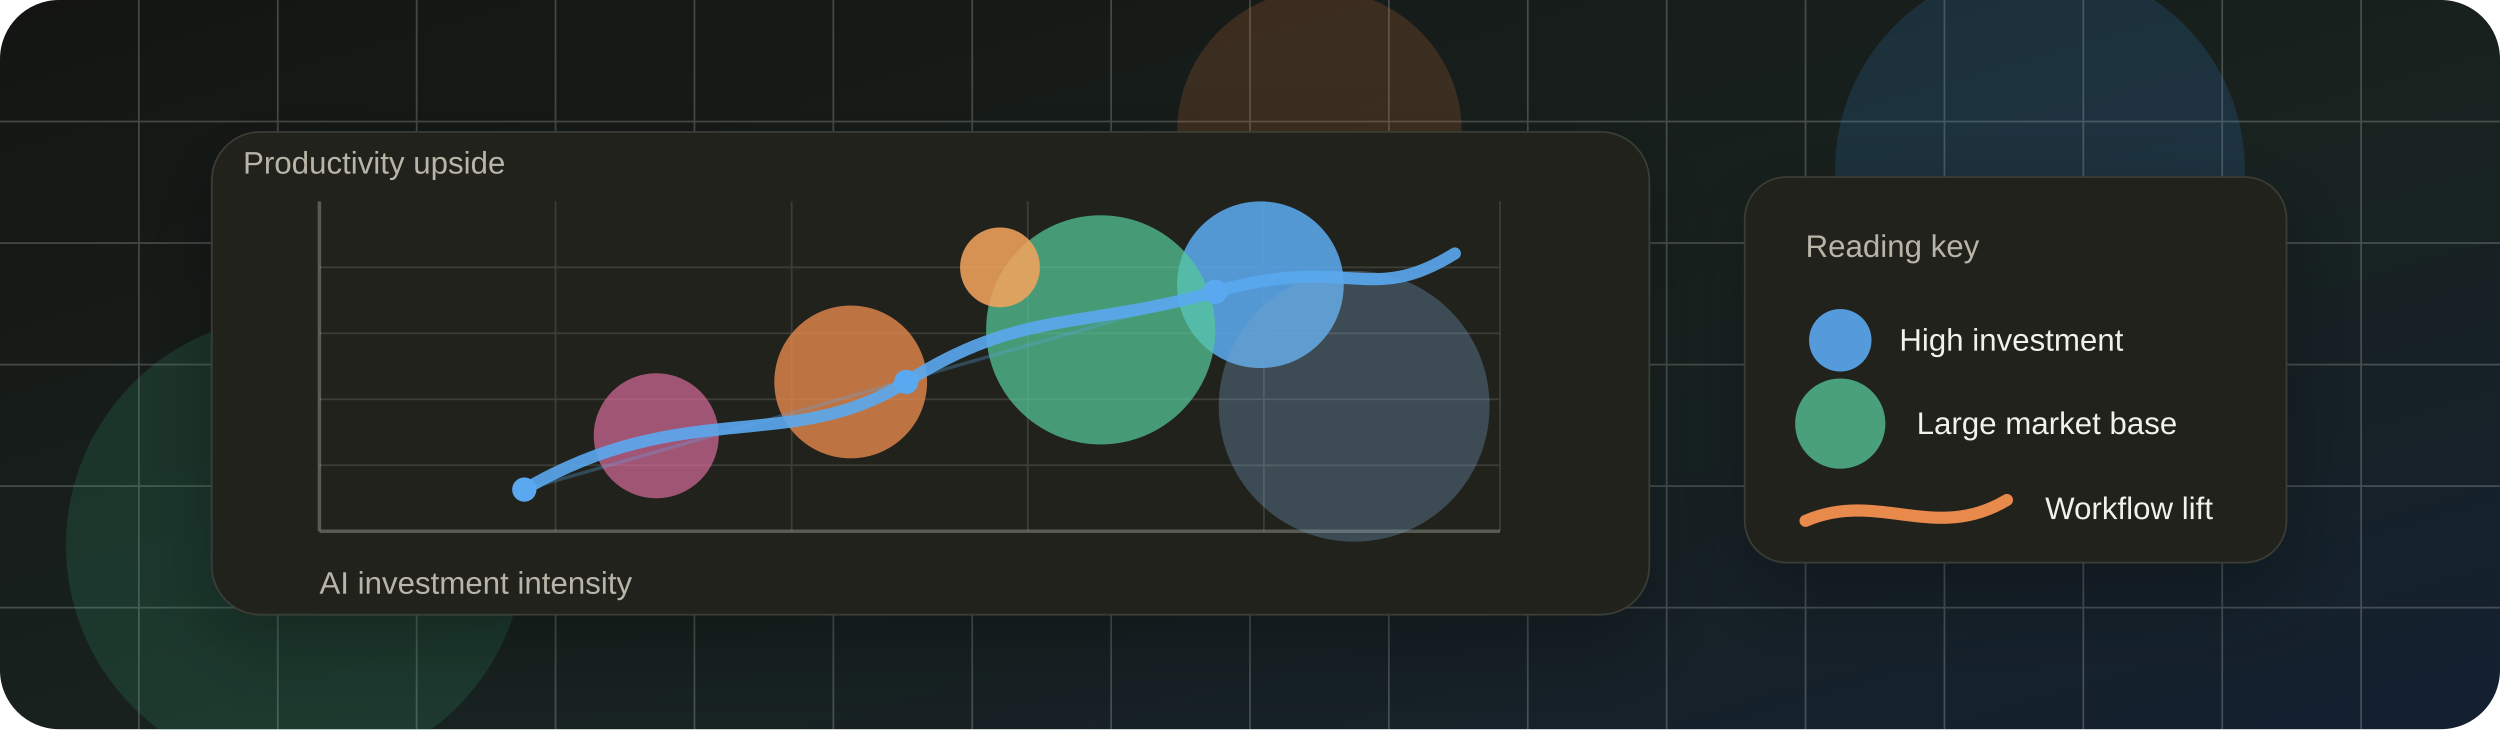
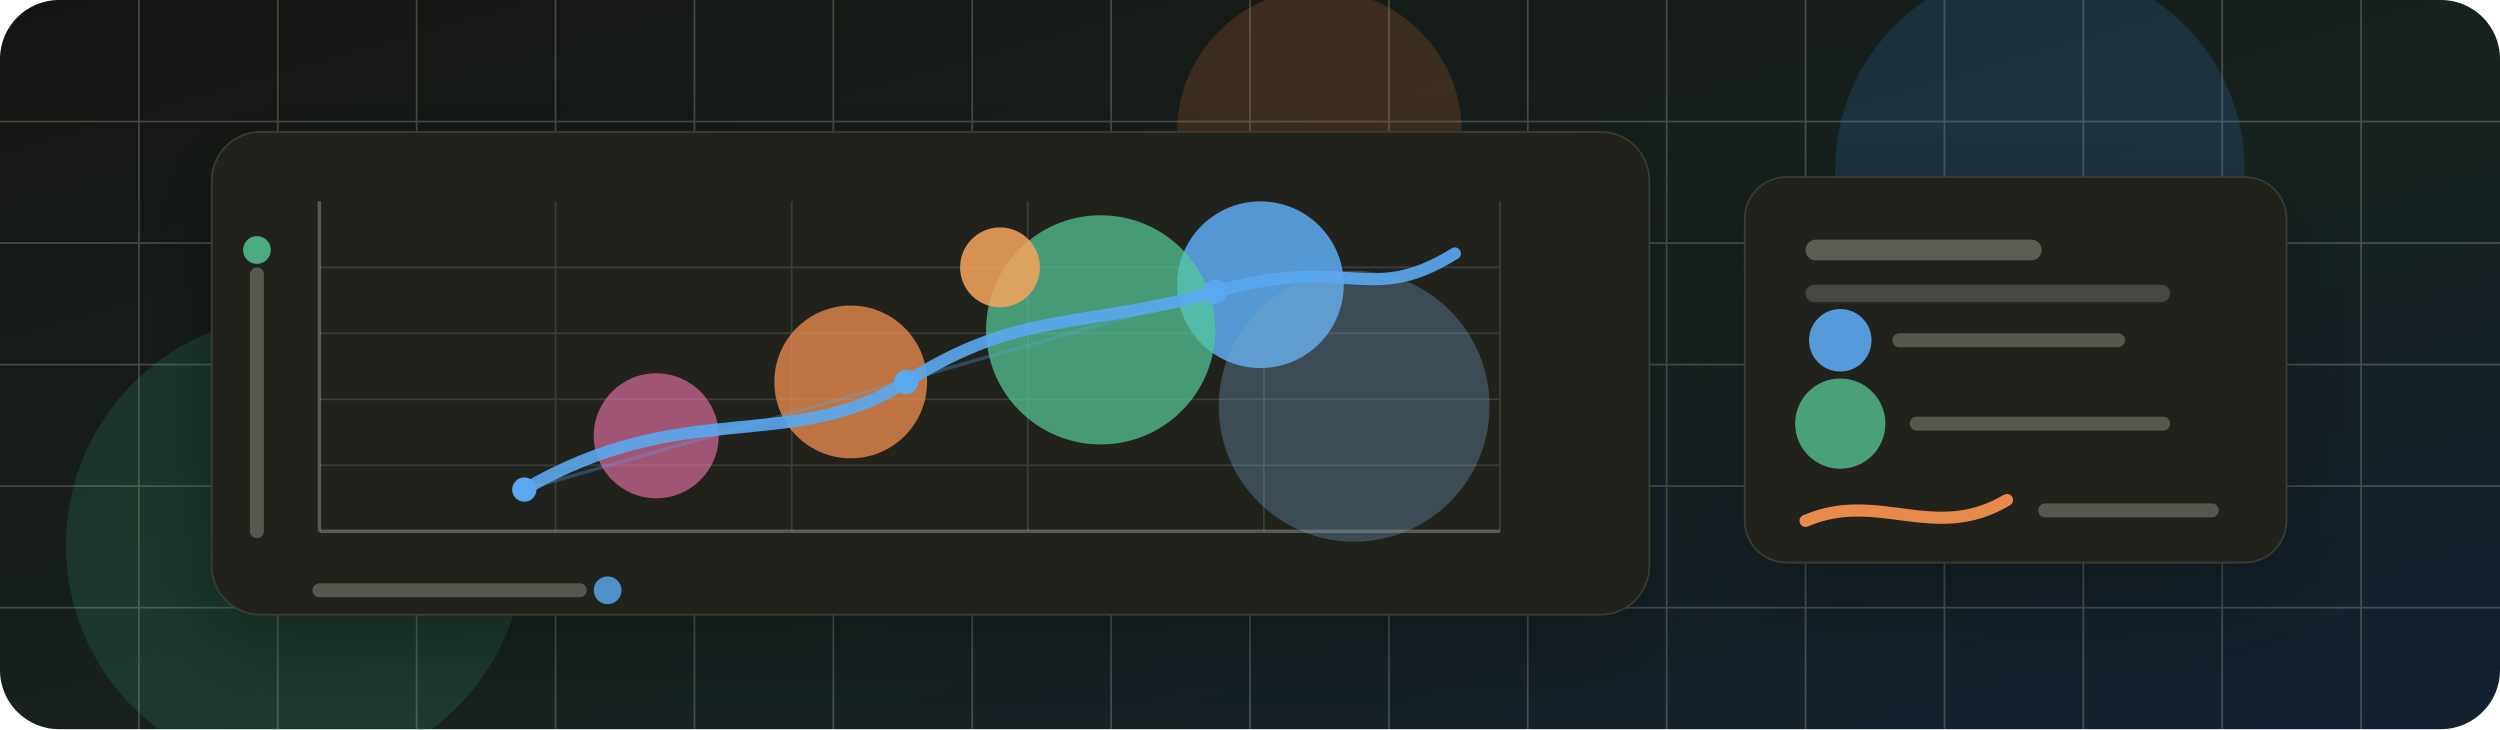
<svg xmlns="http://www.w3.org/2000/svg" viewBox="0 0 1440 420" role="img" aria-labelledby="title desc">
  <defs>
    <linearGradient id="bg" x1="0" y1="0" x2="1" y2="1">
      <stop offset="0" stop-color="#141512" />
      <stop offset="0.55" stop-color="#18221f" />
      <stop offset="1" stop-color="#142031" />
    </linearGradient>
    <filter id="shadow" x="-20%" y="-30%" width="140%" height="160%">
      <feDropShadow dx="0" dy="18" stdDeviation="24" flood-color="#000000" flood-opacity="0.28" />
    </filter>
  </defs>
  <rect width="1440" height="420" rx="34" fill="url(#bg)" />
  <g opacity="0.22" stroke="#f2f1ea" stroke-width="1">
    <path d="M80 0v420M160 0v420M240 0v420M320 0v420M400 0v420M480 0v420M560 0v420M640 0v420M720 0v420M800 0v420M880 0v420M960 0v420M1040 0v420M1120 0v420M1200 0v420M1280 0v420M1360 0v420" />
    <path d="M0 70h1440M0 140h1440M0 210h1440M0 280h1440M0 350h1440" />
  </g>
  <circle cx="1175" cy="98" r="118" fill="#378add" opacity="0.17" />
  <circle cx="170" cy="314" r="132" fill="#38b785" opacity="0.16" />
  <circle cx="760" cy="76" r="82" fill="#e37a3d" opacity="0.18" />
  <g filter="url(#shadow)">
    <rect x="122" y="76" width="828" height="278" rx="28" fill="#20221d" stroke="#3a3c34" />
    <g transform="translate(184 116)">
      <path d="M0 190H680" stroke="#6d7068" stroke-width="2" opacity="0.72" />
      <path d="M0 190V0" stroke="#6d7068" stroke-width="2" opacity="0.72" />
      <g stroke="#f2f1ea" stroke-width="1" opacity="0.14">
        <path d="M136 0v190M272 0v190M408 0v190M544 0v190M680 0v190" />
        <path d="M0 38h680M0 76h680M0 114h680M0 152h680" />
      </g>
-       <text x="0" y="226" font-family="Anta, Arial, sans-serif" font-size="18" fill="#b8b5a8">AI investment intensity</text>
-       <text x="-44" y="-16" font-family="Anta, Arial, sans-serif" font-size="18" fill="#b8b5a8">Productivity upside</text>
+       <path d="M0 224h150" stroke="#56594f" stroke-width="8" stroke-linecap="round" />
+       <path d="M-36 190V42" stroke="#56594f" stroke-width="8" stroke-linecap="round" />
+       <circle cx="166" cy="224" r="8" fill="#5aa9f0" opacity="0.82" />
+       <circle cx="-36" cy="28" r="8" fill="#56c999" opacity="0.82" />
      <circle cx="542" cy="48" r="48" fill="#5aa9f0" opacity="0.86" />
      <circle cx="450" cy="74" r="66" fill="#56c999" opacity="0.72" />
      <circle cx="306" cy="104" r="44" fill="#e98a4d" opacity="0.78" />
      <circle cx="596" cy="118" r="78" fill="#7aa7cb" opacity="0.32" />
      <circle cx="194" cy="135" r="36" fill="#dd6d9d" opacity="0.68" />
      <circle cx="392" cy="38" r="23" fill="#f3a35b" opacity="0.86" />
      <path d="M118 166C210 112 272 146 338 104S438 74 516 52S604 61 654 30" fill="none" stroke="#5aa9f0" stroke-width="7" stroke-linecap="round" opacity="0.9" />
      <path d="M118 166L516 52" stroke="#5aa9f0" stroke-width="2" opacity="0.28" />
      <circle cx="118" cy="166" r="7" fill="#5aa9f0" />
      <circle cx="338" cy="104" r="7" fill="#5aa9f0" />
      <circle cx="516" cy="52" r="7" fill="#5aa9f0" />
    </g>
  </g>
  <g filter="url(#shadow)">
    <rect x="1005" y="102" width="312" height="222" rx="24" fill="#20221d" stroke="#3a3c34" />
-     <text x="1040" y="148" font-family="Anta, Arial, sans-serif" font-size="18" fill="#b8b5a8">Reading key</text>
+     <rect x="1040" y="138" width="136" height="12" rx="6" fill="#5b5d54" />
+     <rect x="1040" y="164" width="210" height="10" rx="5" fill="#44473f" />
    <g transform="translate(1040 178)">
      <circle cx="20" cy="18" r="18" fill="#5aa9f0" opacity="0.9" />
-       <text x="54" y="24" font-family="Anta, Arial, sans-serif" font-size="18" fill="#f2f1ea">High investment</text>
+       <path d="M54 18h126" stroke="#56594f" stroke-width="8" stroke-linecap="round" />
    </g>
    <g transform="translate(1040 226)">
      <circle cx="20" cy="18" r="26" fill="#56c999" opacity="0.75" />
-       <text x="64" y="24" font-family="Anta, Arial, sans-serif" font-size="18" fill="#f2f1ea">Large market base</text>
+       <path d="M64 18h142" stroke="#56594f" stroke-width="8" stroke-linecap="round" />
    </g>
    <g transform="translate(1040 276)">
      <path d="M0 24C42 6 74 37 116 12" fill="none" stroke="#e98a4d" stroke-width="7" stroke-linecap="round" />
-       <text x="138" y="23" font-family="Anta, Arial, sans-serif" font-size="18" fill="#f2f1ea">Workflow lift</text>
+       <path d="M138 18h96" stroke="#56594f" stroke-width="8" stroke-linecap="round" />
    </g>
  </g>
</svg>
